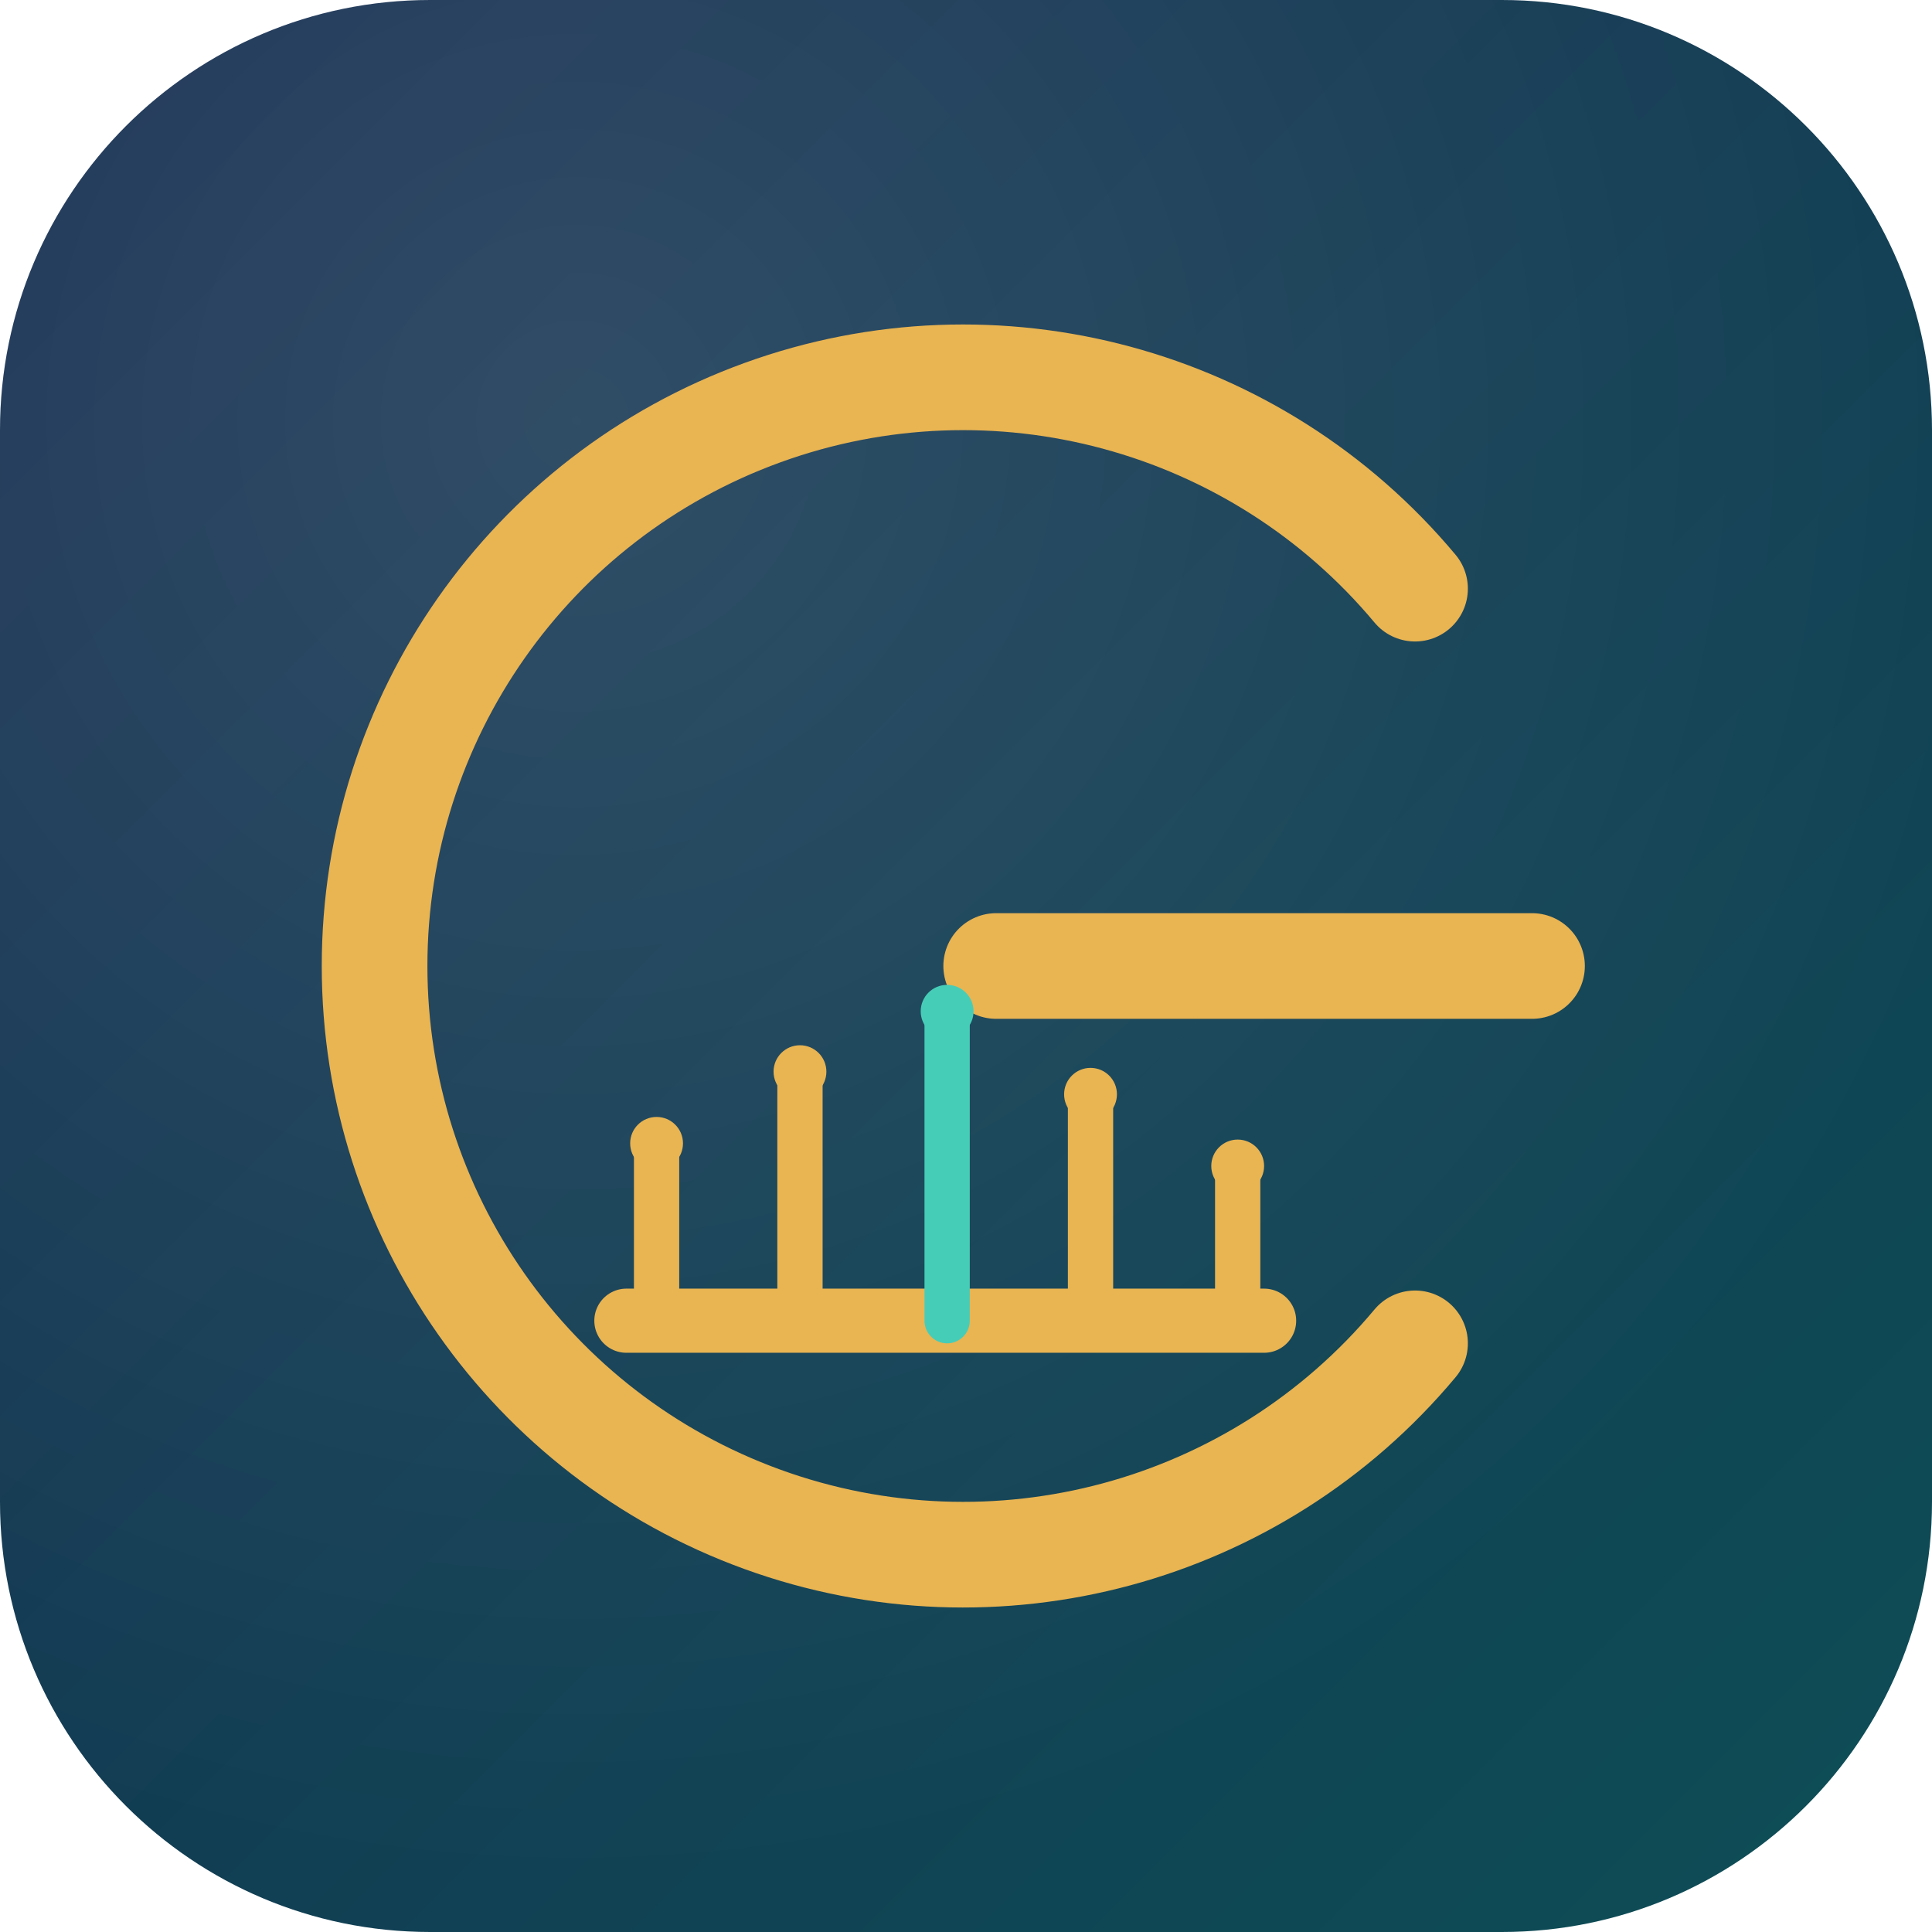
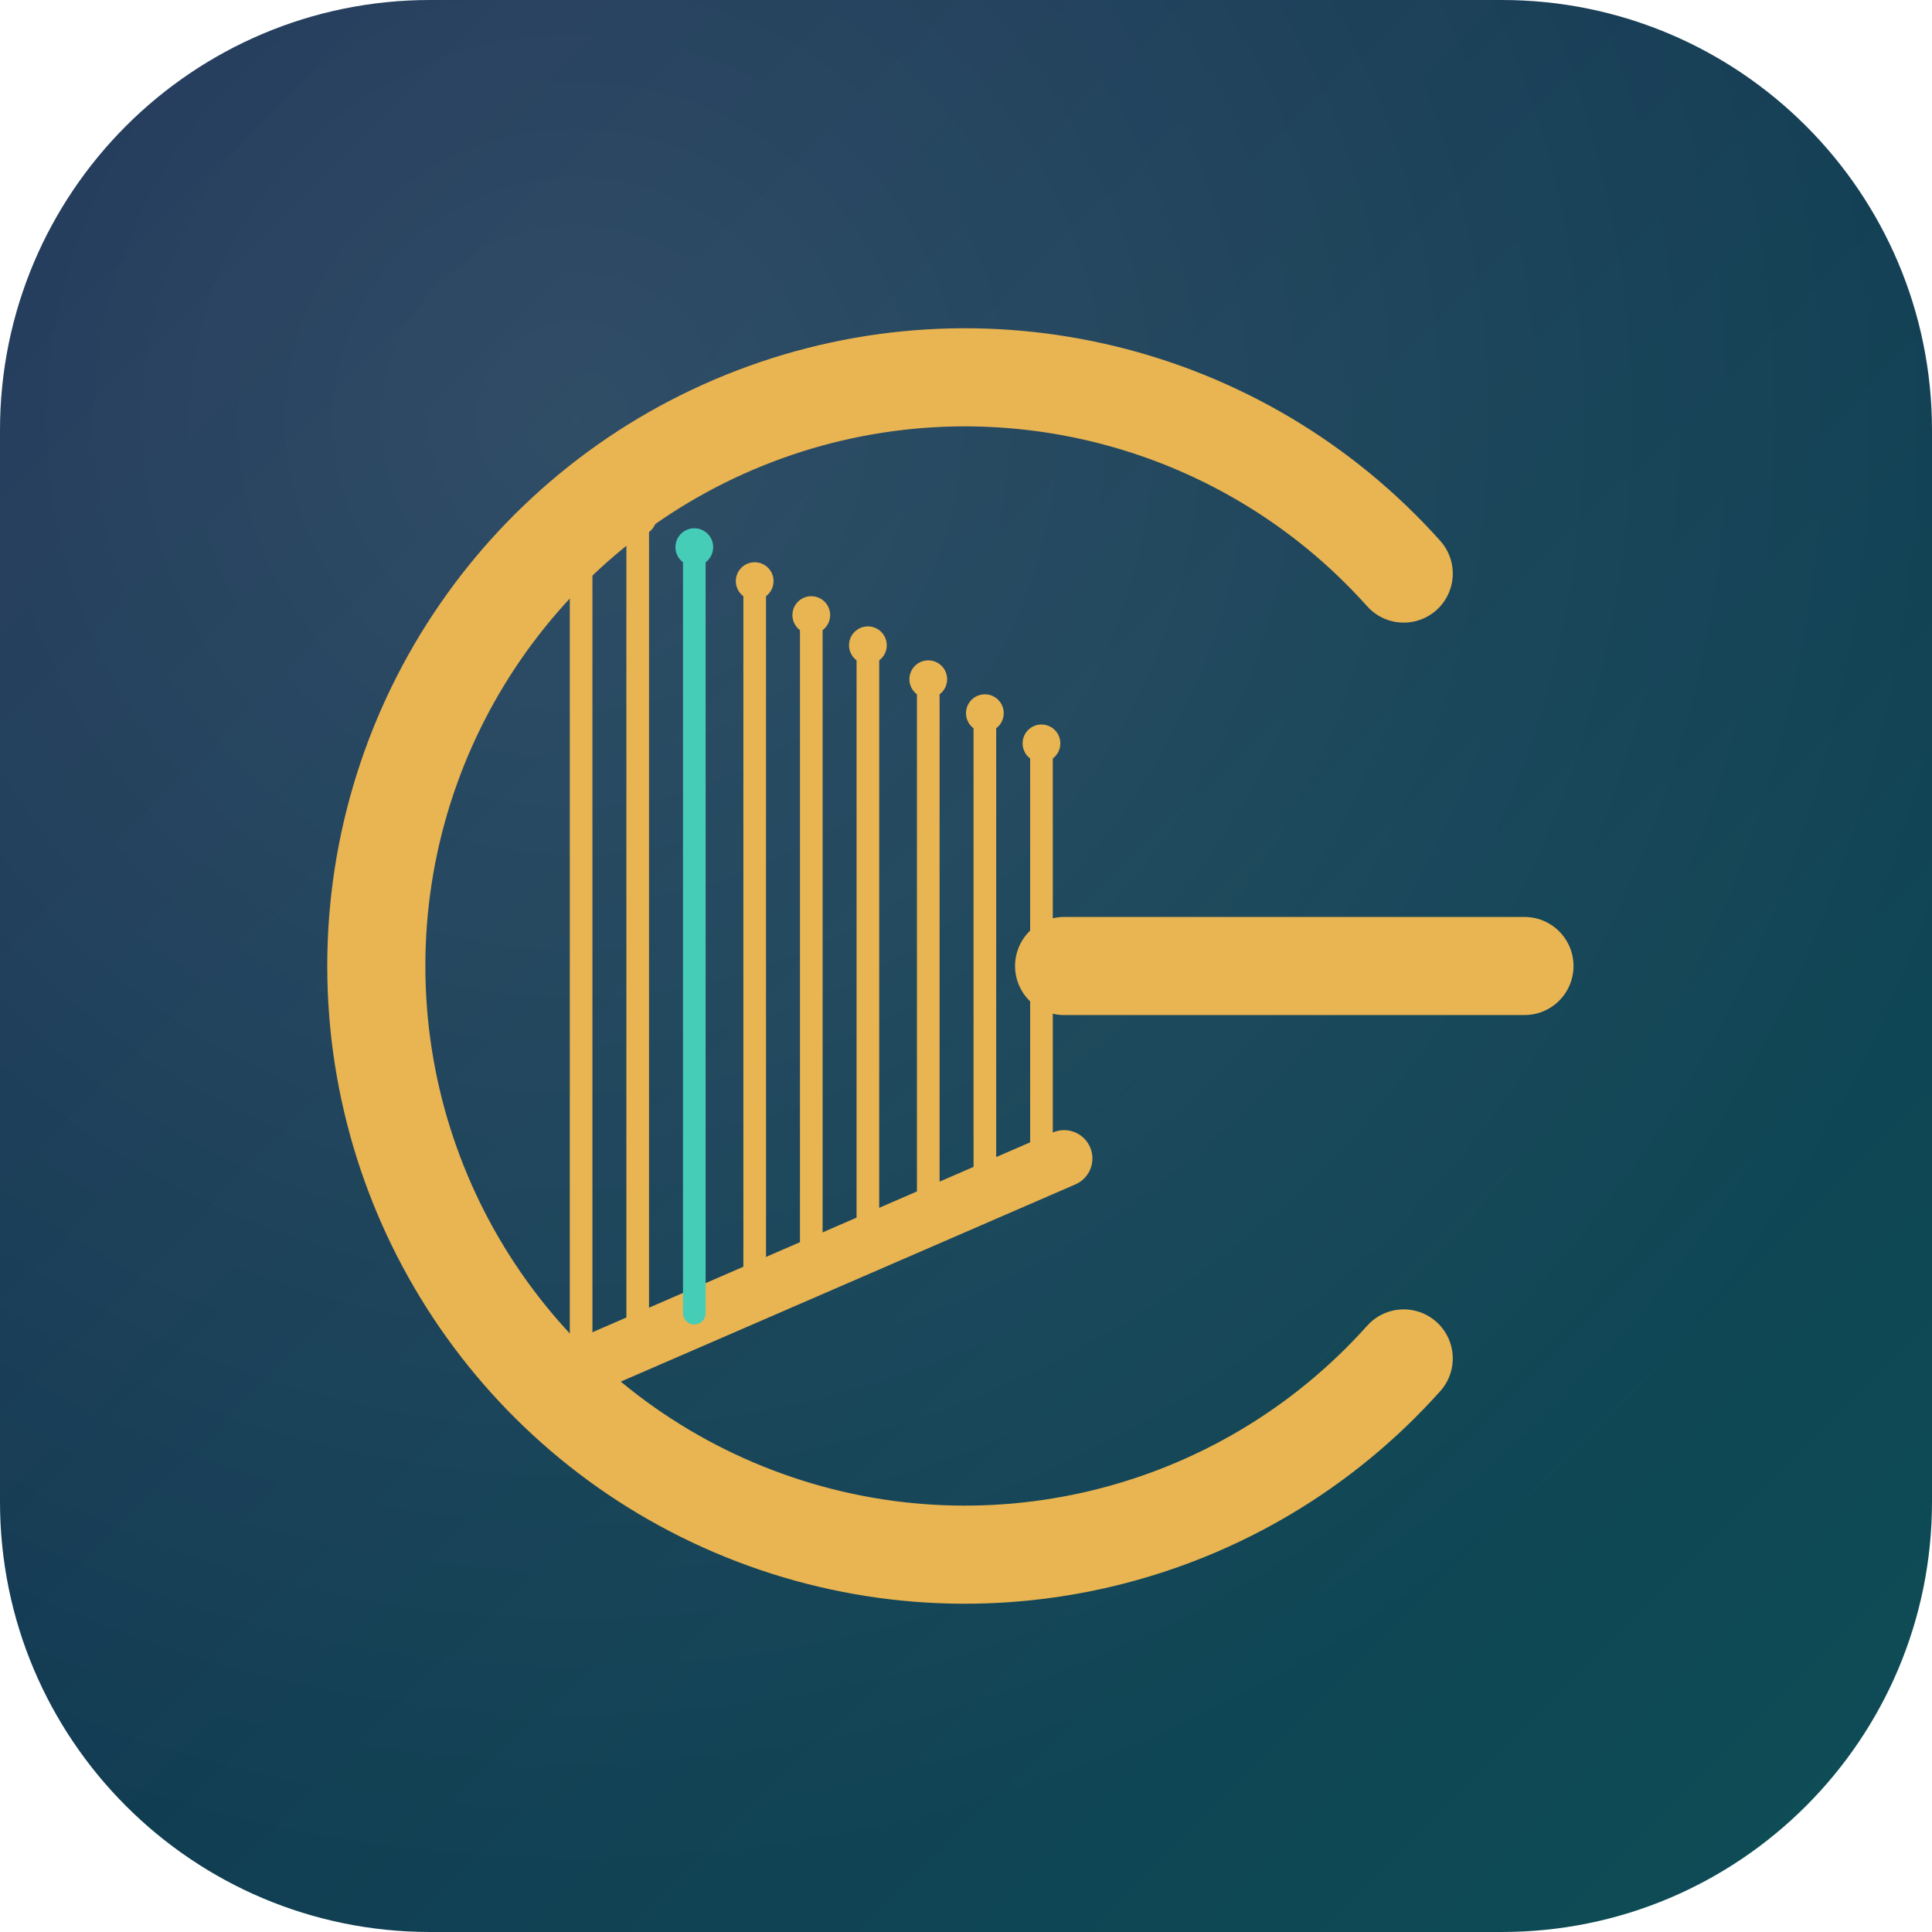
<svg xmlns="http://www.w3.org/2000/svg" viewBox="0 0 512 512" width="512" height="512">
  <defs>
    <linearGradient id="bg" x1="0" y1="0" x2="1" y2="1">
      <stop offset="0" stop-color="#162C50" />
      <stop offset="1" stop-color="#0D4E56" />
    </linearGradient>
    <radialGradient id="glow" cx="0.30" cy="0.22" r="0.75">
      <stop offset="0" stop-color="#ffffff" stop-opacity="0.12" />
      <stop offset="1" stop-color="#ffffff" stop-opacity="0" />
    </radialGradient>
  </defs>
  <rect width="512" height="512" rx="114" ry="114" fill="url(#bg)" />
  <rect width="512" height="512" rx="114" ry="114" fill="url(#glow)" />
  <g fill="none" stroke="#E9B452" stroke-linecap="round">
-     <path d="M375 156 A156 156 0 1 0 375 356" stroke-width="28" />
-     <line x1="264" y1="256" x2="406" y2="256" stroke-width="28" />
-     <line x1="166" y1="350" x2="335" y2="350" stroke-width="17" />
-     <g stroke-width="12">
-       <line x1="174" y1="350" x2="174" y2="303" />
-       <line x1="212" y1="350" x2="212" y2="284" />
-       <line x1="289" y1="350" x2="289" y2="290" />
-       <line x1="328" y1="350" x2="328" y2="309" />
+     <path d="M372 152 A156 156 0 1 0 372 360" stroke-width="26" />
+     <line x1="282" y1="256" x2="404" y2="256" stroke-width="26" />
+     <line x1="146" y1="366" x2="282" y2="307" stroke-width="15" />
+     <g stroke-width="6">
+       <line x1="154" y1="361" x2="154" y2="128" />
+       <line x1="169" y1="354" x2="169" y2="137" />
+       <line x1="200" y1="341" x2="200" y2="154" />
+       <line x1="215" y1="334" x2="215" y2="163" />
+       <line x1="230" y1="327" x2="230" y2="171" />
+       <line x1="246" y1="321" x2="246" y2="180" />
+       <line x1="261" y1="314" x2="261" y2="189" />
+       <line x1="276" y1="307" x2="276" y2="197" />
    </g>
-     <line x1="251" y1="350" x2="251" y2="268" stroke="#46CDB8" stroke-width="12" />
+     <line x1="184" y1="348" x2="184" y2="145" stroke="#46CDB8" stroke-width="6" />
  </g>
  <g fill="#E9B452">
-     <circle cx="174" cy="303" r="7" />
-     <circle cx="212" cy="284" r="7" />
-     <circle cx="289" cy="290" r="7" />
-     <circle cx="328" cy="309" r="7" />
+     <circle cx="154" cy="128" r="5" />
+     <circle cx="169" cy="137" r="5" />
+     <circle cx="200" cy="154" r="5" />
+     <circle cx="215" cy="163" r="5" />
+     <circle cx="230" cy="171" r="5" />
+     <circle cx="246" cy="180" r="5" />
+     <circle cx="261" cy="189" r="5" />
+     <circle cx="276" cy="197" r="5" />
  </g>
-   <circle cx="251" cy="268" r="7" fill="#46CDB8" />
+   <circle cx="184" cy="145" r="5" fill="#46CDB8" />
</svg>
